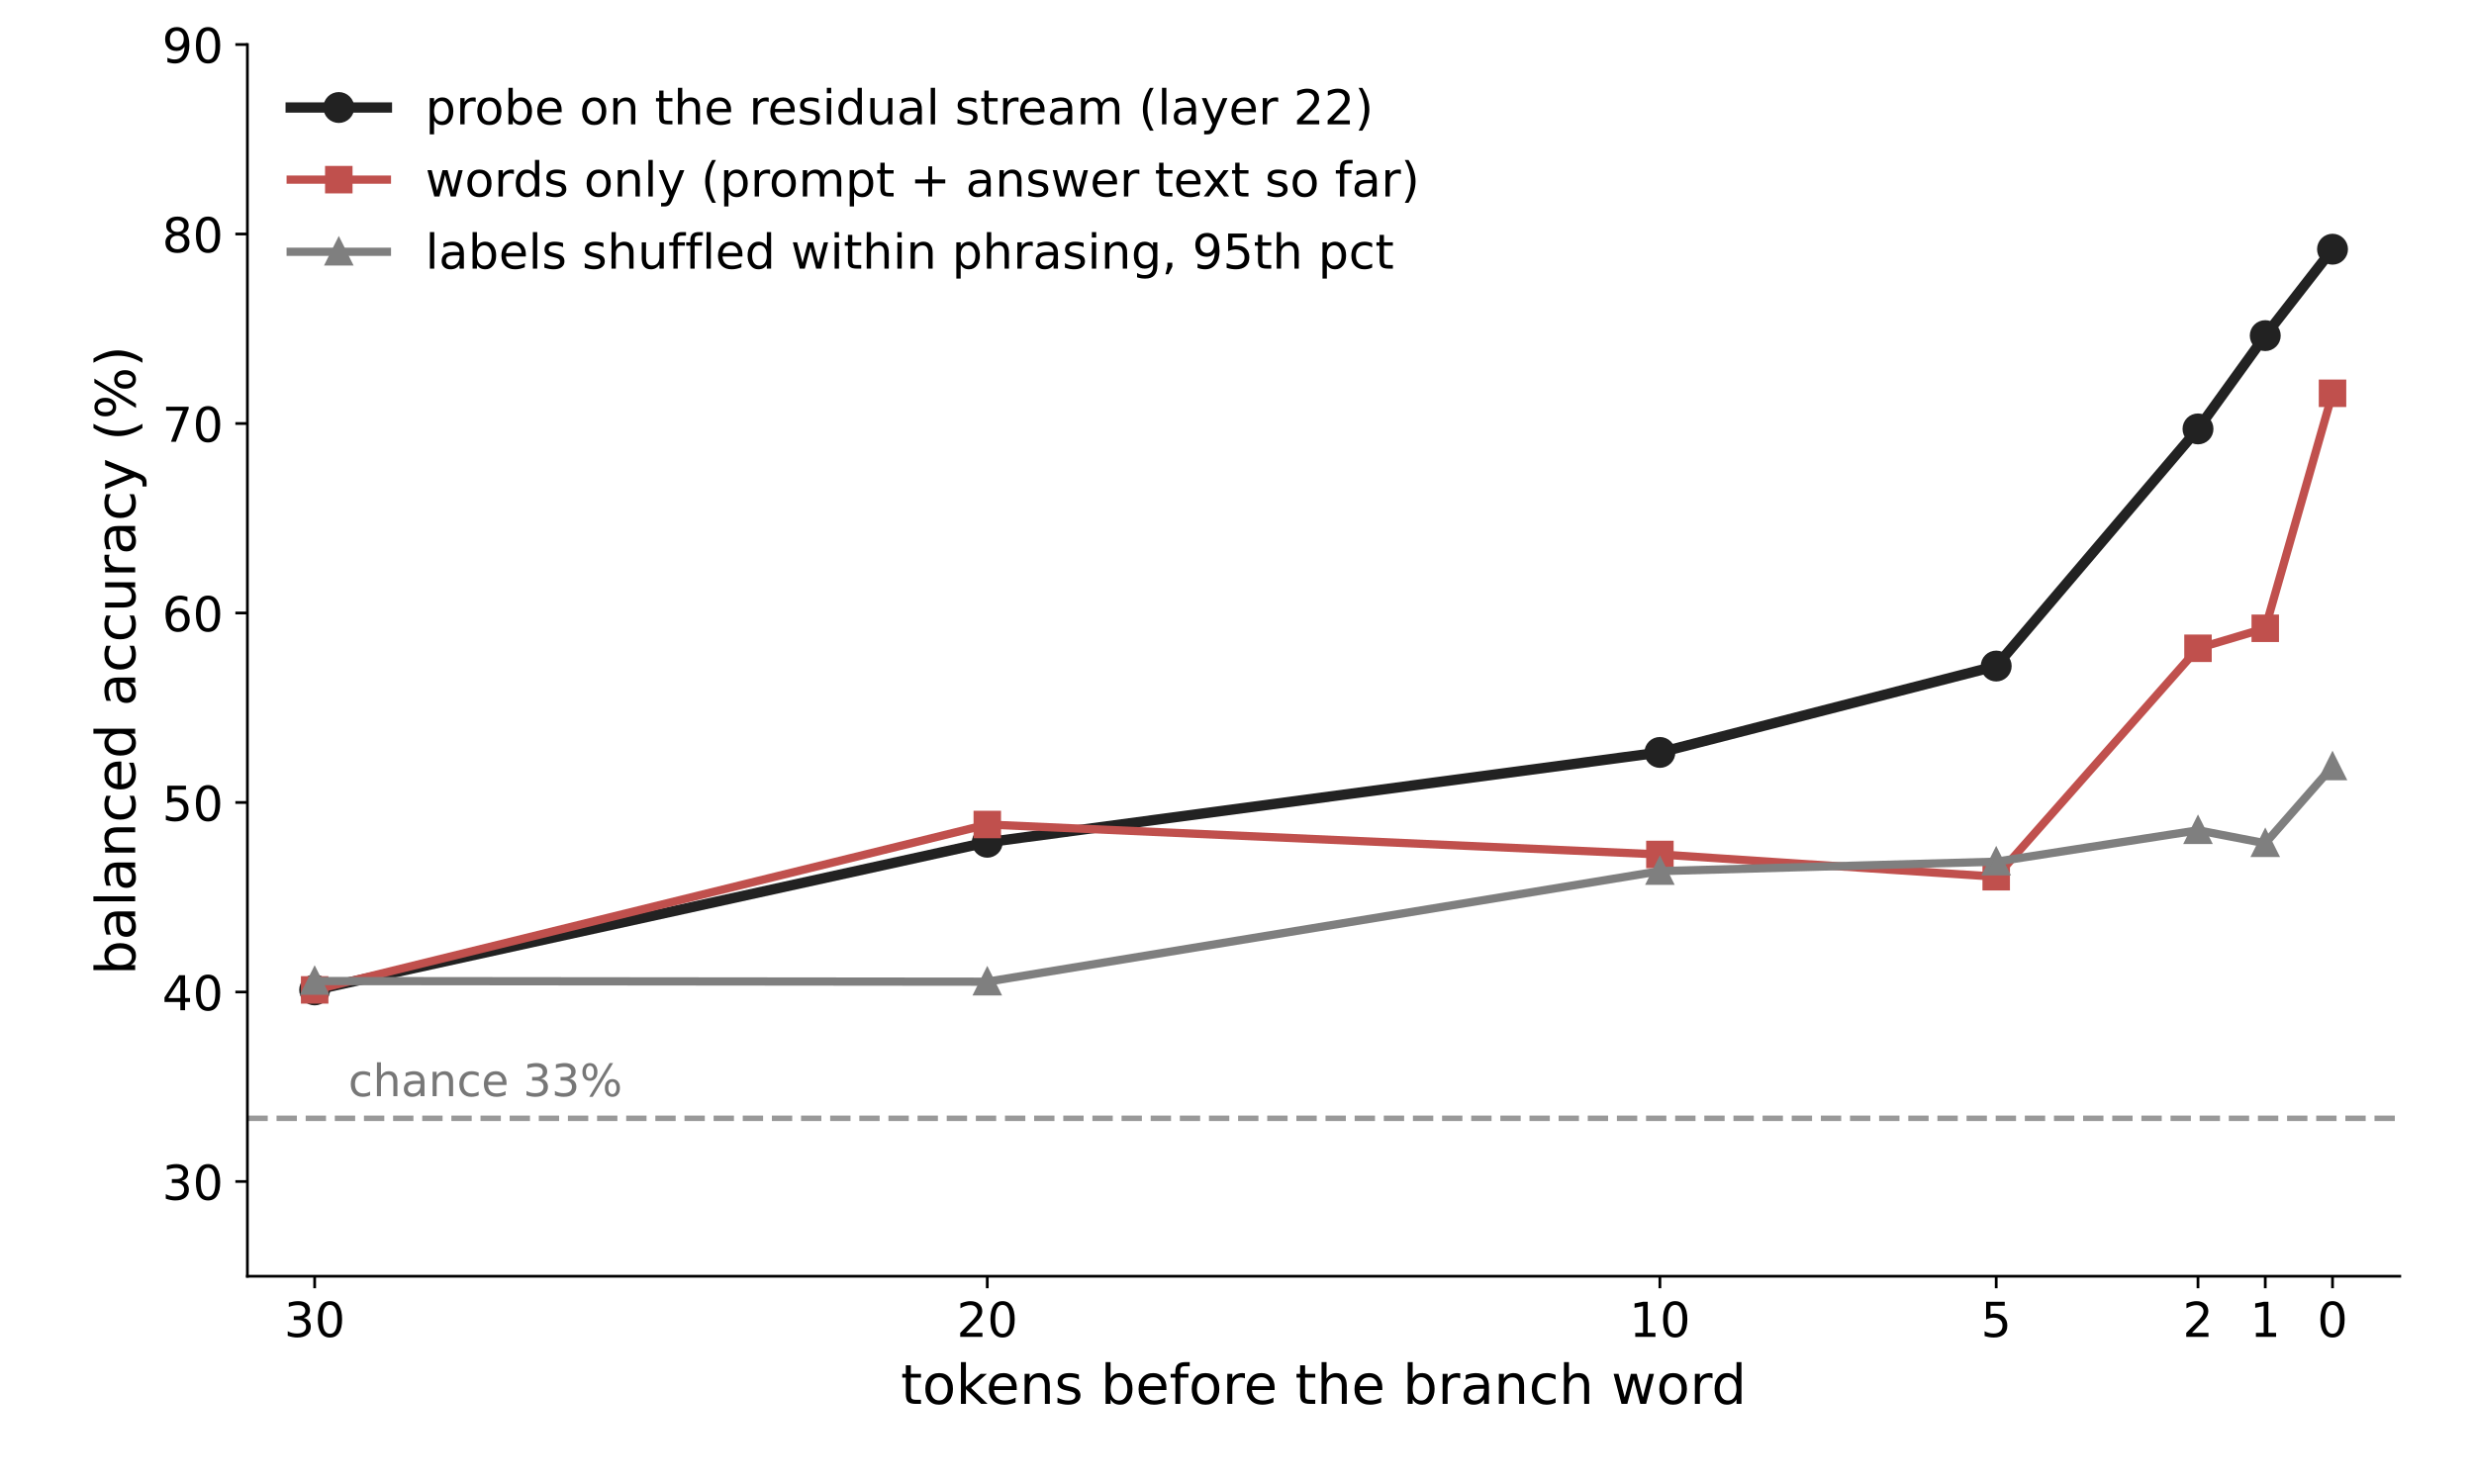
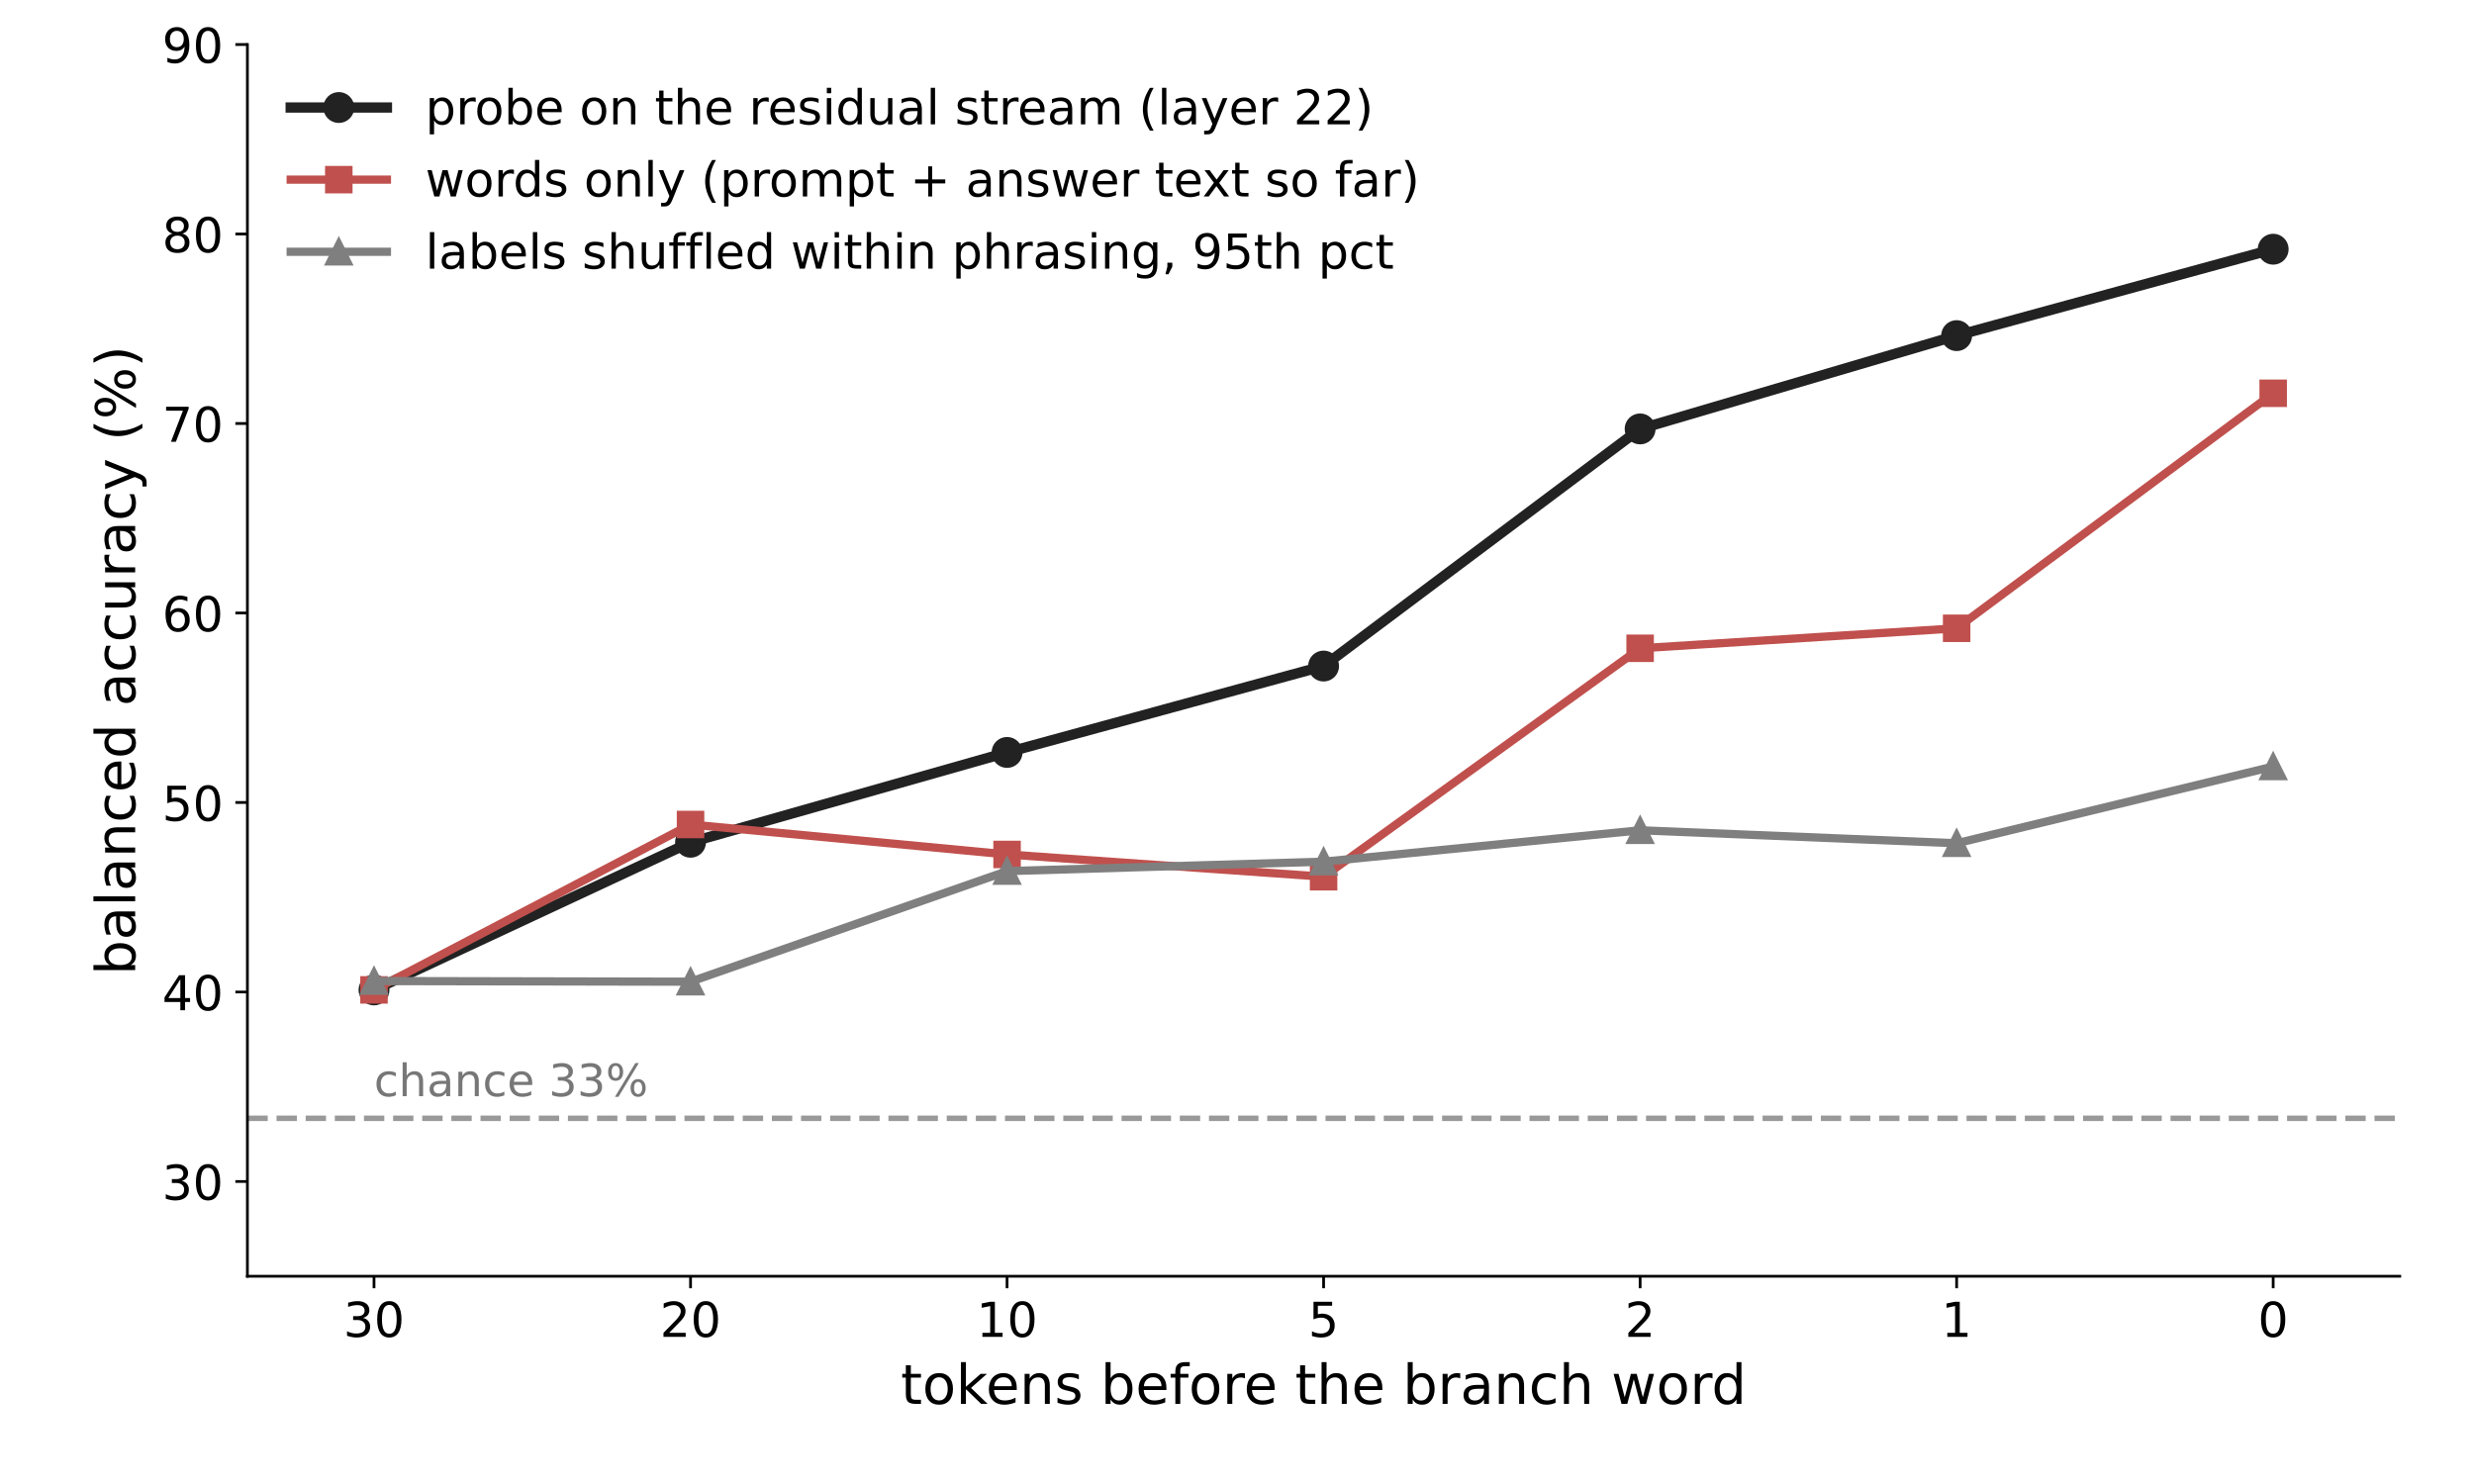
<svg xmlns="http://www.w3.org/2000/svg" xmlns:xlink="http://www.w3.org/1999/xlink" width="720pt" height="432pt" viewBox="0 0 720 432" version="1.1">
  <defs>
    <style type="text/css">*{stroke-linejoin: round; stroke-linecap: butt}</style>
  </defs>
  <g id="figure_1">
    <g id="patch_1">
      <path d="M 0 432  L 720 432  L 720 0  L 0 0  z " style="fill: #ffffff" />
    </g>
    <g id="axes_1">
      <g id="patch_2">
        <path d="M 72 371.52  L 698.4 371.52  L 698.4 12.96  L 72 12.96  z " style="fill: #ffffff" />
      </g>
      <g id="matplotlib.axis_1">
        <g id="xtick_1">
          <g id="line2d_1">
            <defs>
-               <path id="m43349caec6" d="M 0 0  L 0 3.5  " style="stroke: #000000; stroke-width: 0.8" />
+               <path id="m193b1ef971" d="M 0 0  L 0 3.5  " style="stroke: #000000; stroke-width: 0.8" />
            </defs>
            <g>
-               <use xlink:href="#m43349caec6" x="91.575" y="371.52" style="stroke: #000000; stroke-width: 0.8" />
+               <use xlink:href="#m193b1ef971" x="108.847" y="371.52" style="stroke: #000000; stroke-width: 0.8" />
            </g>
          </g>
          <g id="text_1">
-             <text style="font-size: 14px; font-family: 'DejaVu Sans', 'Bitstream Vera Sans', 'Computer Modern Sans Serif', 'Lucida Grande', 'Verdana', 'Geneva', 'Lucid', 'Arial', 'Helvetica', 'Avant Garde', sans-serif; text-anchor: middle" x="91.575" y="389.157" transform="rotate(-0 91.575 389.1567)">30</text>
+             <text style="font-size: 14px; font-family: 'DejaVu Sans', 'Bitstream Vera Sans', 'Computer Modern Sans Serif', 'Lucida Grande', 'Verdana', 'Geneva', 'Lucid', 'Arial', 'Helvetica', 'Avant Garde', sans-serif; text-anchor: middle" x="108.847" y="389.157" transform="rotate(-0 108.8471 389.1567)">30</text>
          </g>
        </g>
        <g id="xtick_2">
          <g id="line2d_2">
            <g>
-               <use xlink:href="#m43349caec6" x="287.325" y="371.52" style="stroke: #000000; stroke-width: 0.8" />
+               <use xlink:href="#m193b1ef971" x="200.965" y="371.52" style="stroke: #000000; stroke-width: 0.8" />
            </g>
          </g>
          <g id="text_2">
-             <text style="font-size: 14px; font-family: 'DejaVu Sans', 'Bitstream Vera Sans', 'Computer Modern Sans Serif', 'Lucida Grande', 'Verdana', 'Geneva', 'Lucid', 'Arial', 'Helvetica', 'Avant Garde', sans-serif; text-anchor: middle" x="287.325" y="389.157" transform="rotate(-0 287.325 389.1567)">20</text>
+             <text style="font-size: 14px; font-family: 'DejaVu Sans', 'Bitstream Vera Sans', 'Computer Modern Sans Serif', 'Lucida Grande', 'Verdana', 'Geneva', 'Lucid', 'Arial', 'Helvetica', 'Avant Garde', sans-serif; text-anchor: middle" x="200.965" y="389.157" transform="rotate(-0 200.9647 389.1567)">20</text>
          </g>
        </g>
        <g id="xtick_3">
          <g id="line2d_3">
            <g>
-               <use xlink:href="#m43349caec6" x="483.075" y="371.52" style="stroke: #000000; stroke-width: 0.8" />
+               <use xlink:href="#m193b1ef971" x="293.082" y="371.52" style="stroke: #000000; stroke-width: 0.8" />
            </g>
          </g>
          <g id="text_3">
-             <text style="font-size: 14px; font-family: 'DejaVu Sans', 'Bitstream Vera Sans', 'Computer Modern Sans Serif', 'Lucida Grande', 'Verdana', 'Geneva', 'Lucid', 'Arial', 'Helvetica', 'Avant Garde', sans-serif; text-anchor: middle" x="483.075" y="389.157" transform="rotate(-0 483.075 389.1567)">10</text>
+             <text style="font-size: 14px; font-family: 'DejaVu Sans', 'Bitstream Vera Sans', 'Computer Modern Sans Serif', 'Lucida Grande', 'Verdana', 'Geneva', 'Lucid', 'Arial', 'Helvetica', 'Avant Garde', sans-serif; text-anchor: middle" x="293.082" y="389.157" transform="rotate(-0 293.0824 389.1567)">10</text>
          </g>
        </g>
        <g id="xtick_4">
          <g id="line2d_4">
            <g>
-               <use xlink:href="#m43349caec6" x="580.95" y="371.52" style="stroke: #000000; stroke-width: 0.8" />
+               <use xlink:href="#m193b1ef971" x="385.2" y="371.52" style="stroke: #000000; stroke-width: 0.8" />
            </g>
          </g>
          <g id="text_4">
-             <text style="font-size: 14px; font-family: 'DejaVu Sans', 'Bitstream Vera Sans', 'Computer Modern Sans Serif', 'Lucida Grande', 'Verdana', 'Geneva', 'Lucid', 'Arial', 'Helvetica', 'Avant Garde', sans-serif; text-anchor: middle" x="580.95" y="389.157" transform="rotate(-0 580.95 389.1567)">5</text>
+             <text style="font-size: 14px; font-family: 'DejaVu Sans', 'Bitstream Vera Sans', 'Computer Modern Sans Serif', 'Lucida Grande', 'Verdana', 'Geneva', 'Lucid', 'Arial', 'Helvetica', 'Avant Garde', sans-serif; text-anchor: middle" x="385.2" y="389.157" transform="rotate(-0 385.2 389.1567)">5</text>
          </g>
        </g>
        <g id="xtick_5">
          <g id="line2d_5">
            <g>
-               <use xlink:href="#m43349caec6" x="639.675" y="371.52" style="stroke: #000000; stroke-width: 0.8" />
+               <use xlink:href="#m193b1ef971" x="477.318" y="371.52" style="stroke: #000000; stroke-width: 0.8" />
            </g>
          </g>
          <g id="text_5">
-             <text style="font-size: 14px; font-family: 'DejaVu Sans', 'Bitstream Vera Sans', 'Computer Modern Sans Serif', 'Lucida Grande', 'Verdana', 'Geneva', 'Lucid', 'Arial', 'Helvetica', 'Avant Garde', sans-serif; text-anchor: middle" x="639.675" y="389.157" transform="rotate(-0 639.675 389.1567)">2</text>
+             <text style="font-size: 14px; font-family: 'DejaVu Sans', 'Bitstream Vera Sans', 'Computer Modern Sans Serif', 'Lucida Grande', 'Verdana', 'Geneva', 'Lucid', 'Arial', 'Helvetica', 'Avant Garde', sans-serif; text-anchor: middle" x="477.318" y="389.157" transform="rotate(-0 477.3176 389.1567)">2</text>
          </g>
        </g>
        <g id="xtick_6">
          <g id="line2d_6">
            <g>
-               <use xlink:href="#m43349caec6" x="659.25" y="371.52" style="stroke: #000000; stroke-width: 0.8" />
+               <use xlink:href="#m193b1ef971" x="569.435" y="371.52" style="stroke: #000000; stroke-width: 0.8" />
            </g>
          </g>
          <g id="text_6">
-             <text style="font-size: 14px; font-family: 'DejaVu Sans', 'Bitstream Vera Sans', 'Computer Modern Sans Serif', 'Lucida Grande', 'Verdana', 'Geneva', 'Lucid', 'Arial', 'Helvetica', 'Avant Garde', sans-serif; text-anchor: middle" x="659.25" y="389.157" transform="rotate(-0 659.25 389.1567)">1</text>
+             <text style="font-size: 14px; font-family: 'DejaVu Sans', 'Bitstream Vera Sans', 'Computer Modern Sans Serif', 'Lucida Grande', 'Verdana', 'Geneva', 'Lucid', 'Arial', 'Helvetica', 'Avant Garde', sans-serif; text-anchor: middle" x="569.435" y="389.157" transform="rotate(-0 569.4353 389.1567)">1</text>
          </g>
        </g>
        <g id="xtick_7">
          <g id="line2d_7">
            <g>
-               <use xlink:href="#m43349caec6" x="678.825" y="371.52" style="stroke: #000000; stroke-width: 0.8" />
+               <use xlink:href="#m193b1ef971" x="661.553" y="371.52" style="stroke: #000000; stroke-width: 0.8" />
            </g>
          </g>
          <g id="text_7">
-             <text style="font-size: 14px; font-family: 'DejaVu Sans', 'Bitstream Vera Sans', 'Computer Modern Sans Serif', 'Lucida Grande', 'Verdana', 'Geneva', 'Lucid', 'Arial', 'Helvetica', 'Avant Garde', sans-serif; text-anchor: middle" x="678.825" y="389.157" transform="rotate(-0 678.825 389.1567)">0</text>
+             <text style="font-size: 14px; font-family: 'DejaVu Sans', 'Bitstream Vera Sans', 'Computer Modern Sans Serif', 'Lucida Grande', 'Verdana', 'Geneva', 'Lucid', 'Arial', 'Helvetica', 'Avant Garde', sans-serif; text-anchor: middle" x="661.553" y="389.157" transform="rotate(-0 661.5529 389.1567)">0</text>
          </g>
        </g>
        <g id="text_8">
          <text style="font-size: 16px; font-family: 'DejaVu Sans', 'Bitstream Vera Sans', 'Computer Modern Sans Serif', 'Lucida Grande', 'Verdana', 'Geneva', 'Lucid', 'Arial', 'Helvetica', 'Avant Garde', sans-serif; text-anchor: middle" x="385.2" y="408.678" transform="rotate(-0 385.2 408.6775)">tokens before the branch word</text>
        </g>
      </g>
      <g id="matplotlib.axis_2">
        <g id="ytick_1">
          <g id="line2d_8">
            <defs>
-               <path id="m427870d0cc" d="M 0 0  L -3.5 0  " style="stroke: #000000; stroke-width: 0.8" />
+               <path id="m58b3477527" d="M 0 0  L -3.5 0  " style="stroke: #000000; stroke-width: 0.8" />
            </defs>
            <g>
-               <use xlink:href="#m427870d0cc" x="72" y="343.938" style="stroke: #000000; stroke-width: 0.8" />
+               <use xlink:href="#m58b3477527" x="72" y="343.938" style="stroke: #000000; stroke-width: 0.8" />
            </g>
          </g>
          <g id="text_9">
            <text style="font-size: 14px; font-family: 'DejaVu Sans', 'Bitstream Vera Sans', 'Computer Modern Sans Serif', 'Lucida Grande', 'Verdana', 'Geneva', 'Lucid', 'Arial', 'Helvetica', 'Avant Garde', sans-serif; text-anchor: end" x="65" y="349.257" transform="rotate(-0 65 349.2568)">30</text>
          </g>
        </g>
        <g id="ytick_2">
          <g id="line2d_9">
            <g>
-               <use xlink:href="#m427870d0cc" x="72" y="288.775" style="stroke: #000000; stroke-width: 0.8" />
+               <use xlink:href="#m58b3477527" x="72" y="288.775" style="stroke: #000000; stroke-width: 0.8" />
            </g>
          </g>
          <g id="text_10">
            <text style="font-size: 14px; font-family: 'DejaVu Sans', 'Bitstream Vera Sans', 'Computer Modern Sans Serif', 'Lucida Grande', 'Verdana', 'Geneva', 'Lucid', 'Arial', 'Helvetica', 'Avant Garde', sans-serif; text-anchor: end" x="65" y="294.094" transform="rotate(-0 65 294.0937)">40</text>
          </g>
        </g>
        <g id="ytick_3">
          <g id="line2d_10">
            <g>
-               <use xlink:href="#m427870d0cc" x="72" y="233.612" style="stroke: #000000; stroke-width: 0.8" />
+               <use xlink:href="#m58b3477527" x="72" y="233.612" style="stroke: #000000; stroke-width: 0.8" />
            </g>
          </g>
          <g id="text_11">
            <text style="font-size: 14px; font-family: 'DejaVu Sans', 'Bitstream Vera Sans', 'Computer Modern Sans Serif', 'Lucida Grande', 'Verdana', 'Geneva', 'Lucid', 'Arial', 'Helvetica', 'Avant Garde', sans-serif; text-anchor: end" x="65" y="238.931" transform="rotate(-0 65 238.9307)">50</text>
          </g>
        </g>
        <g id="ytick_4">
          <g id="line2d_11">
            <g>
-               <use xlink:href="#m427870d0cc" x="72" y="178.449" style="stroke: #000000; stroke-width: 0.8" />
+               <use xlink:href="#m58b3477527" x="72" y="178.449" style="stroke: #000000; stroke-width: 0.8" />
            </g>
          </g>
          <g id="text_12">
            <text style="font-size: 14px; font-family: 'DejaVu Sans', 'Bitstream Vera Sans', 'Computer Modern Sans Serif', 'Lucida Grande', 'Verdana', 'Geneva', 'Lucid', 'Arial', 'Helvetica', 'Avant Garde', sans-serif; text-anchor: end" x="65" y="183.768" transform="rotate(-0 65 183.7676)">60</text>
          </g>
        </g>
        <g id="ytick_5">
          <g id="line2d_12">
            <g>
-               <use xlink:href="#m427870d0cc" x="72" y="123.286" style="stroke: #000000; stroke-width: 0.8" />
+               <use xlink:href="#m58b3477527" x="72" y="123.286" style="stroke: #000000; stroke-width: 0.8" />
            </g>
          </g>
          <g id="text_13">
            <text style="font-size: 14px; font-family: 'DejaVu Sans', 'Bitstream Vera Sans', 'Computer Modern Sans Serif', 'Lucida Grande', 'Verdana', 'Geneva', 'Lucid', 'Arial', 'Helvetica', 'Avant Garde', sans-serif; text-anchor: end" x="65" y="128.605" transform="rotate(-0 65 128.6045)">70</text>
          </g>
        </g>
        <g id="ytick_6">
          <g id="line2d_13">
            <g>
-               <use xlink:href="#m427870d0cc" x="72" y="68.123" style="stroke: #000000; stroke-width: 0.8" />
+               <use xlink:href="#m58b3477527" x="72" y="68.123" style="stroke: #000000; stroke-width: 0.8" />
            </g>
          </g>
          <g id="text_14">
            <text style="font-size: 14px; font-family: 'DejaVu Sans', 'Bitstream Vera Sans', 'Computer Modern Sans Serif', 'Lucida Grande', 'Verdana', 'Geneva', 'Lucid', 'Arial', 'Helvetica', 'Avant Garde', sans-serif; text-anchor: end" x="65" y="73.441" transform="rotate(-0 65 73.44144)">80</text>
          </g>
        </g>
        <g id="ytick_7">
          <g id="line2d_14">
            <g>
-               <use xlink:href="#m427870d0cc" x="72" y="12.96" style="stroke: #000000; stroke-width: 0.8" />
+               <use xlink:href="#m58b3477527" x="72" y="12.96" style="stroke: #000000; stroke-width: 0.8" />
            </g>
          </g>
          <g id="text_15">
            <text style="font-size: 14px; font-family: 'DejaVu Sans', 'Bitstream Vera Sans', 'Computer Modern Sans Serif', 'Lucida Grande', 'Verdana', 'Geneva', 'Lucid', 'Arial', 'Helvetica', 'Avant Garde', sans-serif; text-anchor: end" x="65" y="18.278" transform="rotate(-0 65 18.27836)">90</text>
          </g>
        </g>
        <g id="text_16">
          <text style="font-size: 16px; font-family: 'DejaVu Sans', 'Bitstream Vera Sans', 'Computer Modern Sans Serif', 'Lucida Grande', 'Verdana', 'Geneva', 'Lucid', 'Arial', 'Helvetica', 'Avant Garde', sans-serif; text-anchor: middle" x="39.341" y="192.24" transform="rotate(-90 39.34125 192.24)">balanced accuracy (%)</text>
        </g>
      </g>
      <g id="line2d_15">
-         <path d="M 91.575 288.176  L 287.325 245.187  L 483.075 219.038  L 580.95 193.89  L 639.675 124.859  L 659.25 97.703  L 678.825 72.545  " clip-path="url(#pf1c87635e4)" style="fill: none; stroke: #222222; stroke-width: 3; stroke-linecap: square" />
+         <path d="M 108.847 288.176  L 200.965 245.187  L 293.082 219.038  L 385.2 193.89  L 477.318 124.859  L 569.435 97.703  L 661.553 72.545  " clip-path="url(#pfd5fc329e4)" style="fill: none; stroke: #222222; stroke-width: 3; stroke-linecap: square" />
        <defs>
-           <path id="md76ee17ea4" d="M 0 4  C 1.061 4 2.078 3.579 2.828 2.828  C 3.579 2.078 4 1.061 4 0  C 4 -1.061 3.579 -2.078 2.828 -2.828  C 2.078 -3.579 1.061 -4 0 -4  C -1.061 -4 -2.078 -3.579 -2.828 -2.828  C -3.579 -2.078 -4 -1.061 -4 0  C -4 1.061 -3.579 2.078 -2.828 2.828  C -2.078 3.579 -1.061 4 0 4  z " style="stroke: #222222" />
+           <path id="mc744a794a7" d="M 0 4  C 1.061 4 2.078 3.579 2.828 2.828  C 3.579 2.078 4 1.061 4 0  C 4 -1.061 3.579 -2.078 2.828 -2.828  C 2.078 -3.579 1.061 -4 0 -4  C -1.061 -4 -2.078 -3.579 -2.828 -2.828  C -3.579 -2.078 -4 -1.061 -4 0  C -4 1.061 -3.579 2.078 -2.828 2.828  C -2.078 3.579 -1.061 4 0 4  z " style="stroke: #222222" />
        </defs>
-         <g clip-path="url(#pf1c87635e4)">
-           <use xlink:href="#md76ee17ea4" x="91.575" y="288.176" style="fill: #222222; stroke: #222222" />
-           <use xlink:href="#md76ee17ea4" x="287.325" y="245.187" style="fill: #222222; stroke: #222222" />
-           <use xlink:href="#md76ee17ea4" x="483.075" y="219.038" style="fill: #222222; stroke: #222222" />
-           <use xlink:href="#md76ee17ea4" x="580.95" y="193.89" style="fill: #222222; stroke: #222222" />
-           <use xlink:href="#md76ee17ea4" x="639.675" y="124.859" style="fill: #222222; stroke: #222222" />
-           <use xlink:href="#md76ee17ea4" x="659.25" y="97.703" style="fill: #222222; stroke: #222222" />
-           <use xlink:href="#md76ee17ea4" x="678.825" y="72.545" style="fill: #222222; stroke: #222222" />
+         <g clip-path="url(#pfd5fc329e4)">
+           <use xlink:href="#mc744a794a7" x="108.847" y="288.176" style="fill: #222222; stroke: #222222" />
+           <use xlink:href="#mc744a794a7" x="200.965" y="245.187" style="fill: #222222; stroke: #222222" />
+           <use xlink:href="#mc744a794a7" x="293.082" y="219.038" style="fill: #222222; stroke: #222222" />
+           <use xlink:href="#mc744a794a7" x="385.2" y="193.89" style="fill: #222222; stroke: #222222" />
+           <use xlink:href="#mc744a794a7" x="477.318" y="124.859" style="fill: #222222; stroke: #222222" />
+           <use xlink:href="#mc744a794a7" x="569.435" y="97.703" style="fill: #222222; stroke: #222222" />
+           <use xlink:href="#mc744a794a7" x="661.553" y="72.545" style="fill: #222222; stroke: #222222" />
        </g>
      </g>
      <g id="line2d_16">
-         <path d="M 91.575 288.164  L 287.325 240.018  L 483.075 248.735  L 580.95 255.218  L 639.675 188.719  L 659.25 182.899  L 678.825 114.486  " clip-path="url(#pf1c87635e4)" style="fill: none; stroke: #c0504d; stroke-width: 2.4; stroke-linecap: square" />
+         <path d="M 108.847 288.164  L 200.965 240.018  L 293.082 248.735  L 385.2 255.218  L 477.318 188.719  L 569.435 182.899  L 661.553 114.486  " clip-path="url(#pfd5fc329e4)" style="fill: none; stroke: #c0504d; stroke-width: 2.4; stroke-linecap: square" />
        <defs>
-           <path id="mf070454ed5" d="M -3.5 3.5  L 3.5 3.5  L 3.5 -3.5  L -3.5 -3.5  z " style="stroke: #c0504d; stroke-linejoin: miter" />
+           <path id="m6e91596c1b" d="M -3.5 3.5  L 3.5 3.5  L 3.5 -3.5  L -3.5 -3.5  z " style="stroke: #c0504d; stroke-linejoin: miter" />
        </defs>
-         <g clip-path="url(#pf1c87635e4)">
-           <use xlink:href="#mf070454ed5" x="91.575" y="288.164" style="fill: #c0504d; stroke: #c0504d; stroke-linejoin: miter" />
-           <use xlink:href="#mf070454ed5" x="287.325" y="240.018" style="fill: #c0504d; stroke: #c0504d; stroke-linejoin: miter" />
-           <use xlink:href="#mf070454ed5" x="483.075" y="248.735" style="fill: #c0504d; stroke: #c0504d; stroke-linejoin: miter" />
-           <use xlink:href="#mf070454ed5" x="580.95" y="255.218" style="fill: #c0504d; stroke: #c0504d; stroke-linejoin: miter" />
-           <use xlink:href="#mf070454ed5" x="639.675" y="188.719" style="fill: #c0504d; stroke: #c0504d; stroke-linejoin: miter" />
-           <use xlink:href="#mf070454ed5" x="659.25" y="182.899" style="fill: #c0504d; stroke: #c0504d; stroke-linejoin: miter" />
-           <use xlink:href="#mf070454ed5" x="678.825" y="114.486" style="fill: #c0504d; stroke: #c0504d; stroke-linejoin: miter" />
+         <g clip-path="url(#pfd5fc329e4)">
+           <use xlink:href="#m6e91596c1b" x="108.847" y="288.164" style="fill: #c0504d; stroke: #c0504d; stroke-linejoin: miter" />
+           <use xlink:href="#m6e91596c1b" x="200.965" y="240.018" style="fill: #c0504d; stroke: #c0504d; stroke-linejoin: miter" />
+           <use xlink:href="#m6e91596c1b" x="293.082" y="248.735" style="fill: #c0504d; stroke: #c0504d; stroke-linejoin: miter" />
+           <use xlink:href="#m6e91596c1b" x="385.2" y="255.218" style="fill: #c0504d; stroke: #c0504d; stroke-linejoin: miter" />
+           <use xlink:href="#m6e91596c1b" x="477.318" y="188.719" style="fill: #c0504d; stroke: #c0504d; stroke-linejoin: miter" />
+           <use xlink:href="#m6e91596c1b" x="569.435" y="182.899" style="fill: #c0504d; stroke: #c0504d; stroke-linejoin: miter" />
+           <use xlink:href="#m6e91596c1b" x="661.553" y="114.486" style="fill: #c0504d; stroke: #c0504d; stroke-linejoin: miter" />
        </g>
      </g>
      <g id="line2d_17">
-         <path d="M 91.575 285.589  L 287.325 285.777  L 483.075 253.587  L 580.95 250.837  L 639.675 241.698  L 659.25 245.482  L 678.825 223.143  " clip-path="url(#pf1c87635e4)" style="fill: none; stroke: #7f7f7f; stroke-width: 2.4; stroke-linecap: square" />
+         <path d="M 108.847 285.589  L 200.965 285.777  L 293.082 253.587  L 385.2 250.837  L 477.318 241.698  L 569.435 245.482  L 661.553 223.143  " clip-path="url(#pfd5fc329e4)" style="fill: none; stroke: #7f7f7f; stroke-width: 2.4; stroke-linecap: square" />
        <defs>
-           <path id="m737b0ed65d" d="M 0 -3.5  L -3.5 3.5  L 3.5 3.5  z " style="stroke: #7f7f7f; stroke-linejoin: miter" />
+           <path id="m70484b99e1" d="M 0 -3.5  L -3.5 3.5  L 3.5 3.5  z " style="stroke: #7f7f7f; stroke-linejoin: miter" />
        </defs>
-         <g clip-path="url(#pf1c87635e4)">
-           <use xlink:href="#m737b0ed65d" x="91.575" y="285.589" style="fill: #7f7f7f; stroke: #7f7f7f; stroke-linejoin: miter" />
-           <use xlink:href="#m737b0ed65d" x="287.325" y="285.777" style="fill: #7f7f7f; stroke: #7f7f7f; stroke-linejoin: miter" />
-           <use xlink:href="#m737b0ed65d" x="483.075" y="253.587" style="fill: #7f7f7f; stroke: #7f7f7f; stroke-linejoin: miter" />
-           <use xlink:href="#m737b0ed65d" x="580.95" y="250.837" style="fill: #7f7f7f; stroke: #7f7f7f; stroke-linejoin: miter" />
-           <use xlink:href="#m737b0ed65d" x="639.675" y="241.698" style="fill: #7f7f7f; stroke: #7f7f7f; stroke-linejoin: miter" />
-           <use xlink:href="#m737b0ed65d" x="659.25" y="245.482" style="fill: #7f7f7f; stroke: #7f7f7f; stroke-linejoin: miter" />
-           <use xlink:href="#m737b0ed65d" x="678.825" y="223.143" style="fill: #7f7f7f; stroke: #7f7f7f; stroke-linejoin: miter" />
+         <g clip-path="url(#pfd5fc329e4)">
+           <use xlink:href="#m70484b99e1" x="108.847" y="285.589" style="fill: #7f7f7f; stroke: #7f7f7f; stroke-linejoin: miter" />
+           <use xlink:href="#m70484b99e1" x="200.965" y="285.777" style="fill: #7f7f7f; stroke: #7f7f7f; stroke-linejoin: miter" />
+           <use xlink:href="#m70484b99e1" x="293.082" y="253.587" style="fill: #7f7f7f; stroke: #7f7f7f; stroke-linejoin: miter" />
+           <use xlink:href="#m70484b99e1" x="385.2" y="250.837" style="fill: #7f7f7f; stroke: #7f7f7f; stroke-linejoin: miter" />
+           <use xlink:href="#m70484b99e1" x="477.318" y="241.698" style="fill: #7f7f7f; stroke: #7f7f7f; stroke-linejoin: miter" />
+           <use xlink:href="#m70484b99e1" x="569.435" y="245.482" style="fill: #7f7f7f; stroke: #7f7f7f; stroke-linejoin: miter" />
+           <use xlink:href="#m70484b99e1" x="661.553" y="223.143" style="fill: #7f7f7f; stroke: #7f7f7f; stroke-linejoin: miter" />
        </g>
      </g>
      <g id="line2d_18">
-         <path d="M 72 325.551  L 698.4 325.551  " clip-path="url(#pf1c87635e4)" style="fill: none; stroke-dasharray: 5.92,2.56; stroke-dashoffset: 0; stroke: #999999; stroke-width: 1.6" />
+         <path d="M 72 325.551  L 698.4 325.551  " clip-path="url(#pfd5fc329e4)" style="fill: none; stroke-dasharray: 5.92,2.56; stroke-dashoffset: 0; stroke: #999999; stroke-width: 1.6" />
      </g>
      <g id="patch_3">
        <path d="M 72 371.52  L 72 12.96  " style="fill: none; stroke: #000000; stroke-width: 0.8; stroke-linejoin: miter; stroke-linecap: square" />
      </g>
      <g id="patch_4">
        <path d="M 72 371.52  L 698.4 371.52  " style="fill: none; stroke: #000000; stroke-width: 0.8; stroke-linejoin: miter; stroke-linecap: square" />
      </g>
      <g id="text_17">
-         <text style="font-size: 13px; font-family: 'DejaVu Sans', 'Bitstream Vera Sans', 'Computer Modern Sans Serif', 'Lucida Grande', 'Verdana', 'Geneva', 'Lucid', 'Arial', 'Helvetica', 'Avant Garde', sans-serif; text-anchor: start; fill: #777777" x="101.362" y="319.115" transform="rotate(-0 101.3625 319.1151)">chance 33%</text>
+         <text style="font-size: 13px; font-family: 'DejaVu Sans', 'Bitstream Vera Sans', 'Computer Modern Sans Serif', 'Lucida Grande', 'Verdana', 'Geneva', 'Lucid', 'Arial', 'Helvetica', 'Avant Garde', sans-serif; text-anchor: start; fill: #777777" x="108.847" y="319.115" transform="rotate(-0 108.8471 319.1151)">chance 33%</text>
      </g>
      <g id="legend_1">
        <g id="line2d_19">
          <path d="M 84.6 31.298  L 98.6 31.298  L 112.6 31.298  " style="fill: none; stroke: #222222; stroke-width: 3; stroke-linecap: square" />
          <g>
-             <use xlink:href="#md76ee17ea4" x="98.6" y="31.298" style="fill: #222222; stroke: #222222" />
+             <use xlink:href="#mc744a794a7" x="98.6" y="31.298" style="fill: #222222; stroke: #222222" />
          </g>
        </g>
        <g id="text_18">
          <text style="font-size: 14px; font-family: 'DejaVu Sans', 'Bitstream Vera Sans', 'Computer Modern Sans Serif', 'Lucida Grande', 'Verdana', 'Geneva', 'Lucid', 'Arial', 'Helvetica', 'Avant Garde', sans-serif; text-anchor: start" x="123.8" y="36.198" transform="rotate(-0 123.8 36.19781)">probe on the residual stream (layer 22)</text>
        </g>
        <g id="line2d_20">
          <path d="M 84.6 52.299  L 98.6 52.299  L 112.6 52.299  " style="fill: none; stroke: #c0504d; stroke-width: 2.4; stroke-linecap: square" />
          <g>
-             <use xlink:href="#mf070454ed5" x="98.6" y="52.299" style="fill: #c0504d; stroke: #c0504d; stroke-linejoin: miter" />
+             <use xlink:href="#m6e91596c1b" x="98.6" y="52.299" style="fill: #c0504d; stroke: #c0504d; stroke-linejoin: miter" />
          </g>
        </g>
        <g id="text_19">
          <text style="font-size: 14px; font-family: 'DejaVu Sans', 'Bitstream Vera Sans', 'Computer Modern Sans Serif', 'Lucida Grande', 'Verdana', 'Geneva', 'Lucid', 'Arial', 'Helvetica', 'Avant Garde', sans-serif; text-anchor: start" x="123.8" y="57.199" transform="rotate(-0 123.8 57.19891)">words only (prompt + answer text so far)</text>
        </g>
        <g id="line2d_21">
          <path d="M 84.6 73.3  L 98.6 73.3  L 112.6 73.3  " style="fill: none; stroke: #7f7f7f; stroke-width: 2.4; stroke-linecap: square" />
          <g>
-             <use xlink:href="#m737b0ed65d" x="98.6" y="73.3" style="fill: #7f7f7f; stroke: #7f7f7f; stroke-linejoin: miter" />
+             <use xlink:href="#m70484b99e1" x="98.6" y="73.3" style="fill: #7f7f7f; stroke: #7f7f7f; stroke-linejoin: miter" />
          </g>
        </g>
        <g id="text_20">
          <text style="font-size: 14px; font-family: 'DejaVu Sans', 'Bitstream Vera Sans', 'Computer Modern Sans Serif', 'Lucida Grande', 'Verdana', 'Geneva', 'Lucid', 'Arial', 'Helvetica', 'Avant Garde', sans-serif; text-anchor: start" x="123.8" y="78.2" transform="rotate(-0 123.8 78.2)">labels shuffled within phrasing, 95th pct</text>
        </g>
      </g>
    </g>
  </g>
  <defs>
-     <clipPath id="pf1c87635e4">
+     <clipPath id="pfd5fc329e4">
      <rect x="72" y="12.96" width="626.4" height="358.56" />
    </clipPath>
  </defs>
</svg>
